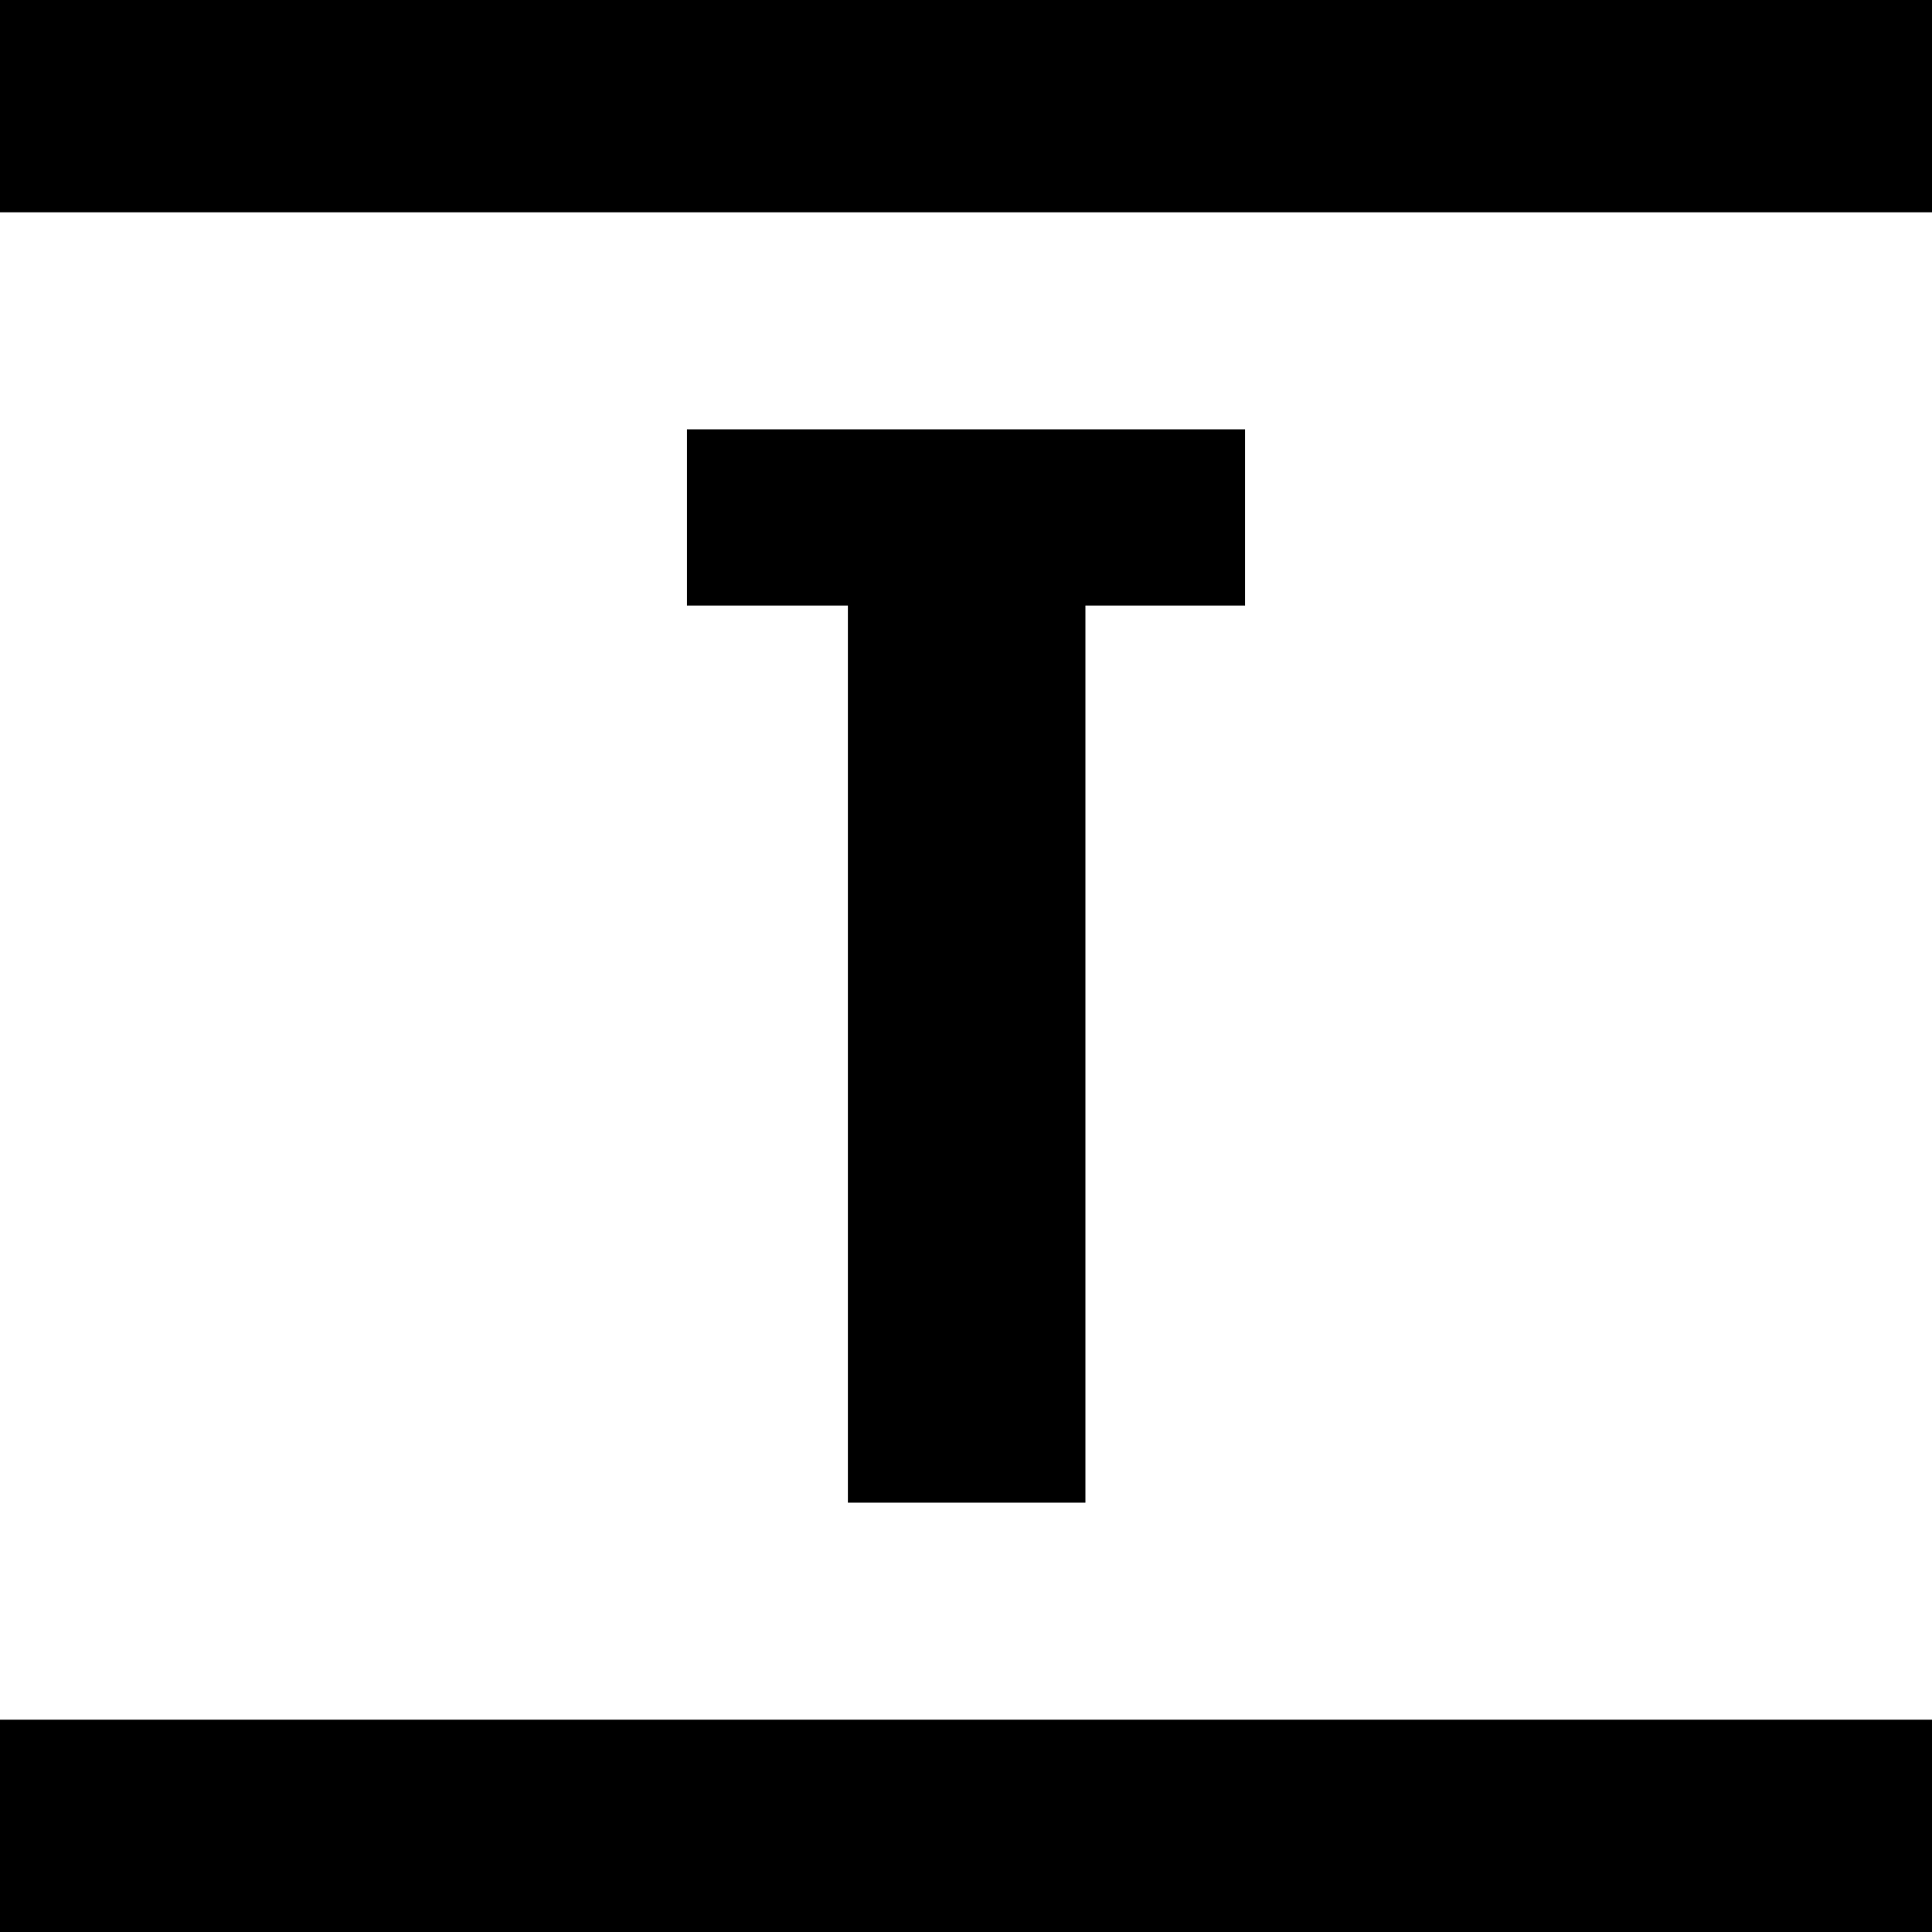
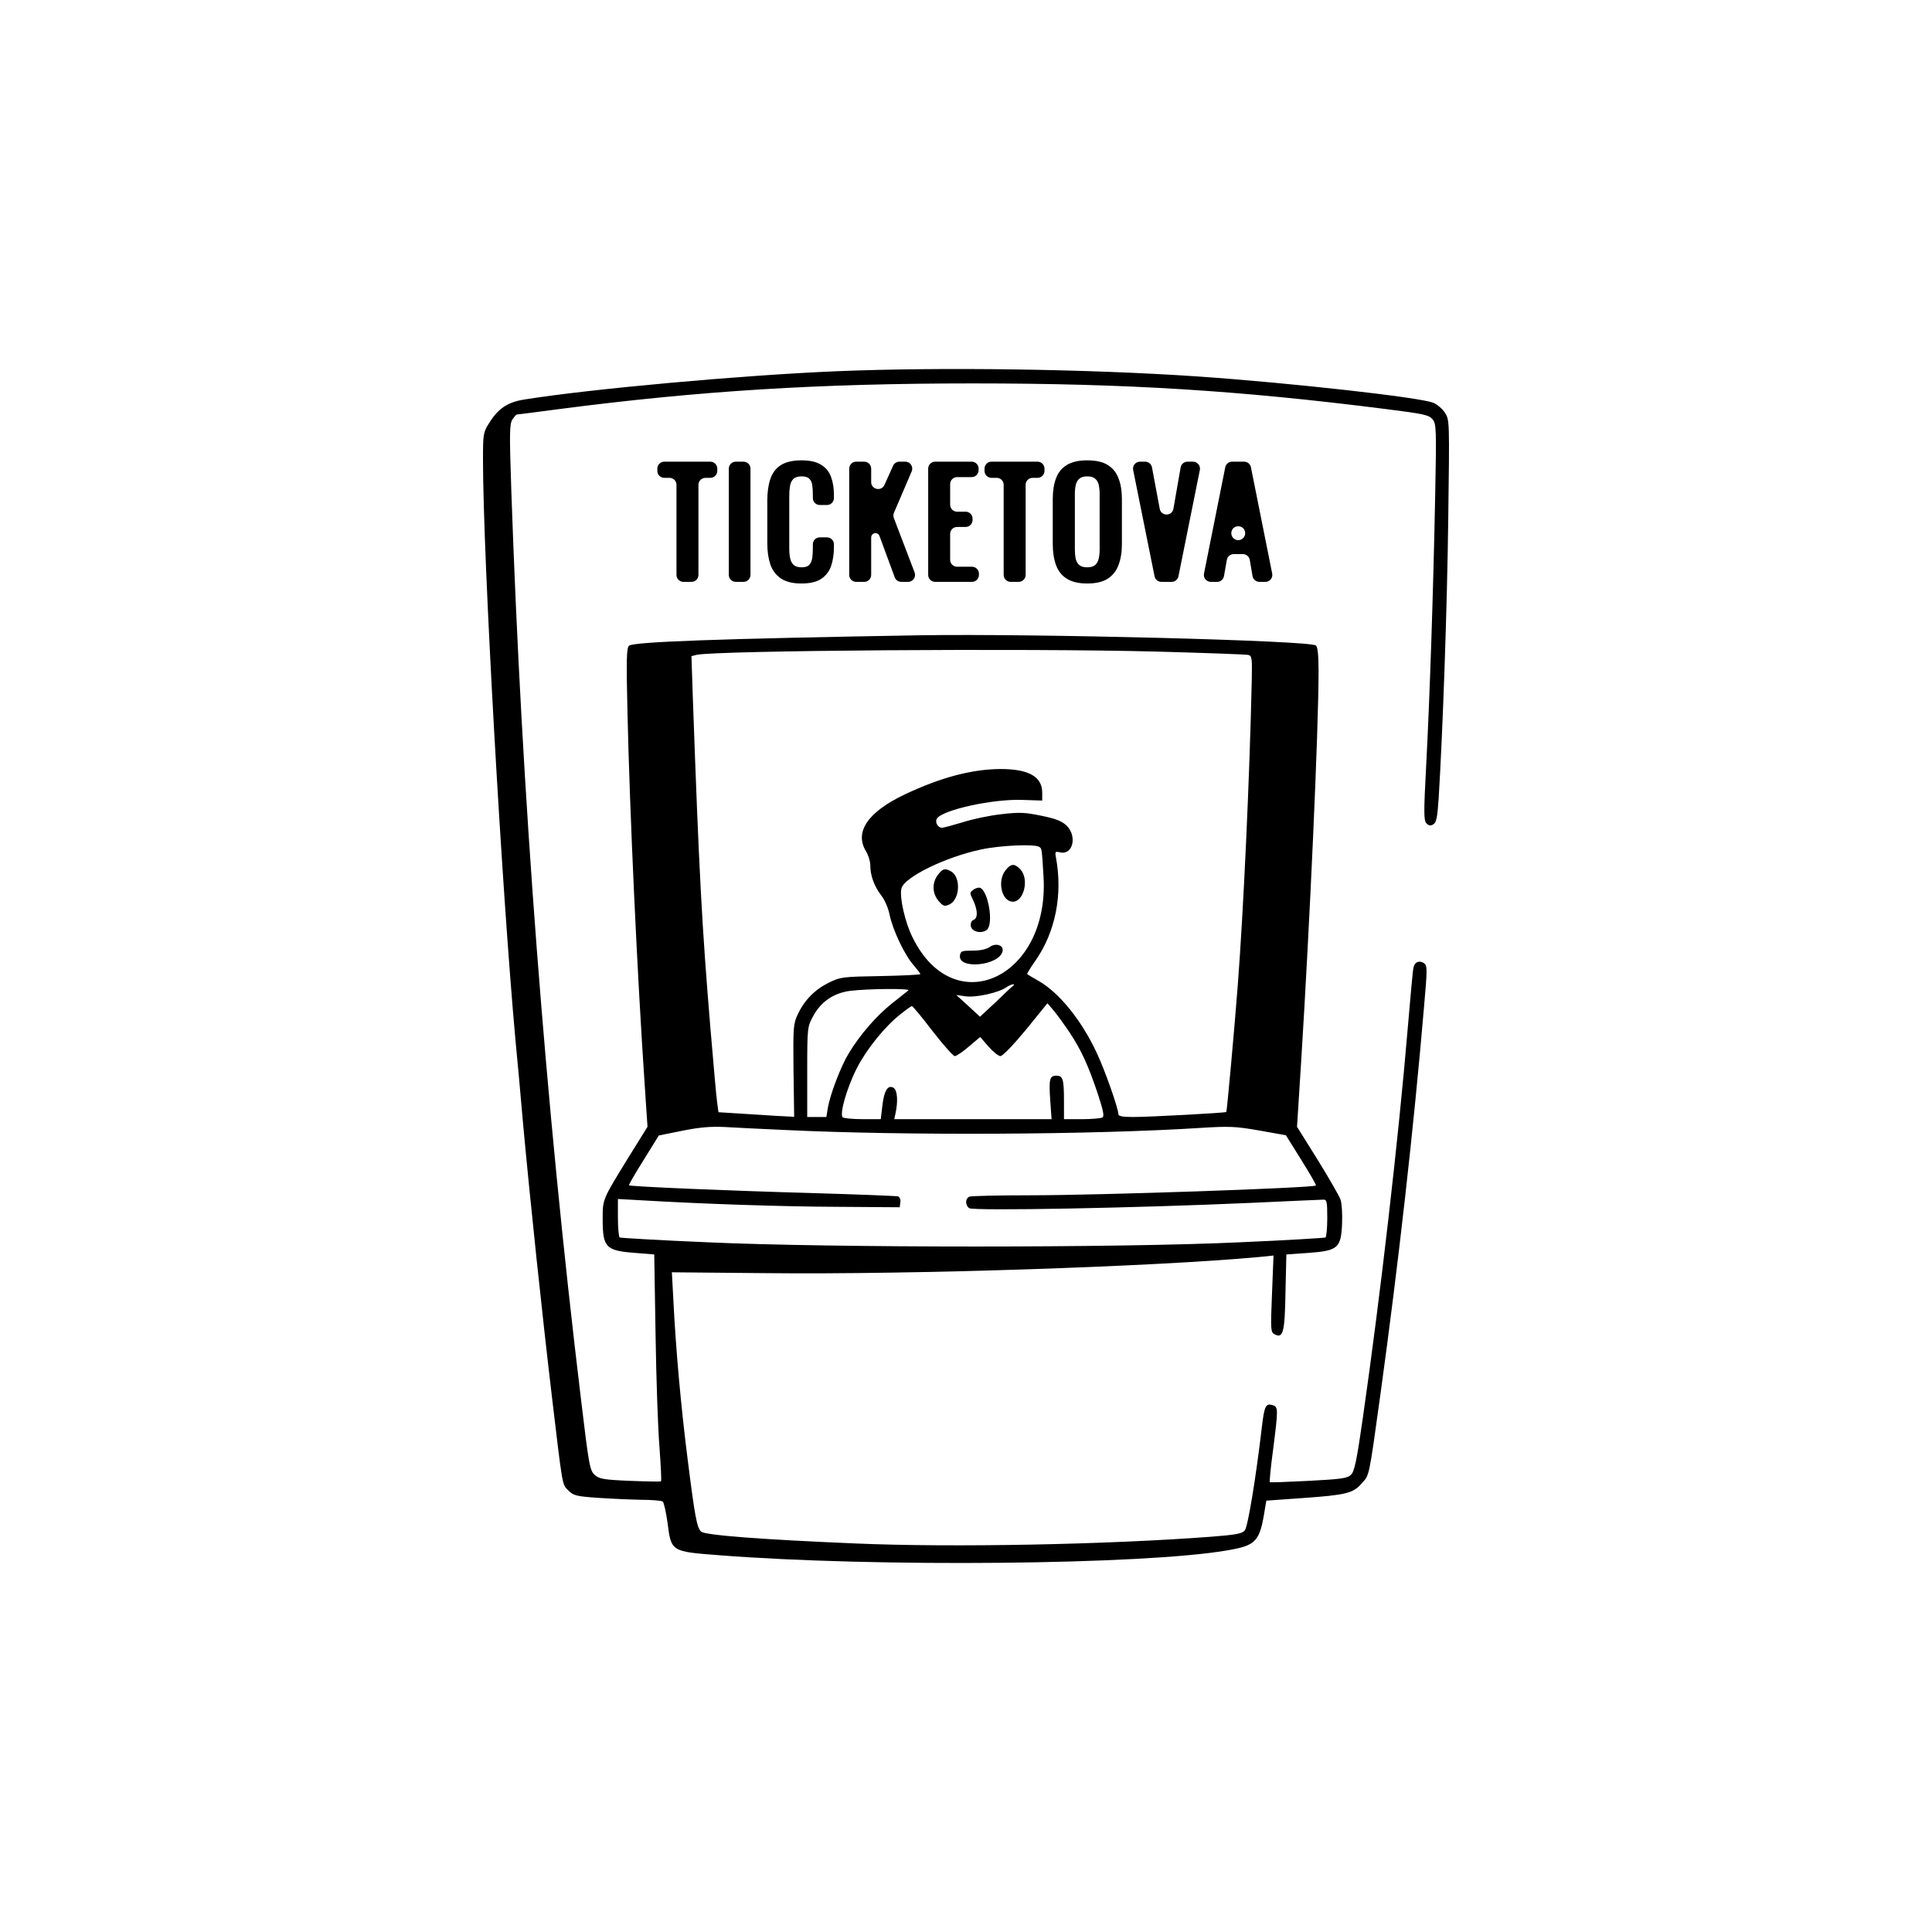
- <svg xmlns="http://www.w3.org/2000/svg" width="180" height="180" viewBox="0 0 180 180" fill="none">
-   <path d="M78.998 140V56.42H64V40H116V56.42H101.125V140H78.998Z" fill="currentColor" />
-   <path d="M0 160.22H180V180H0V160.22Z" fill="currentColor" />
-   <path d="M0 0H180V19.78H0V0Z" fill="currentColor" />
+ <svg xmlns="http://www.w3.org/2000/svg" role="img" aria-label="TICKETOVA" width="1000" height="1000" viewBox="0 0 1000 1000" fill="none">
+   <path d="M353.747 301.171C351.759 301.171 350.147 299.559 350.147 297.571V250.934C350.147 248.946 348.535 247.334 346.547 247.334H343.84C341.852 247.334 340.24 245.723 340.24 243.734V242.563C340.24 240.575 341.852 238.963 343.84 238.963H367.667C369.655 238.963 371.267 240.575 371.267 242.563V243.734C371.267 245.723 369.655 247.334 367.667 247.334H365.114C363.125 247.334 361.514 248.946 361.514 250.934V297.571C361.514 299.559 359.902 301.171 357.914 301.171H353.747Z" fill="currentColor" />
+   <path d="M380.834 301.171C378.845 301.171 377.234 299.559 377.234 297.571V242.563C377.234 240.575 378.845 238.963 380.834 238.963H384.846C386.835 238.963 388.446 240.575 388.446 242.563V297.571C388.446 299.559 386.835 301.171 384.846 301.171H380.834Z" fill="currentColor" />
+   <path d="M414.819 302.016C410.262 302.016 406.678 301.12 404.067 299.328C401.507 297.536 399.715 295.104 398.691 292.032C397.667 288.909 397.155 285.325 397.155 281.28V259.085C397.155 254.835 397.667 251.149 398.691 248.026C399.715 244.902 401.507 242.496 404.067 240.806C406.678 239.117 410.262 238.272 414.819 238.272C419.12 238.272 422.473 239.014 424.88 240.499C427.337 241.933 429.078 244.006 430.102 246.72C431.126 249.434 431.638 252.582 431.638 256.166V257.789C431.638 259.777 430.026 261.389 428.038 261.389H424.332C422.344 261.389 420.732 259.777 420.732 257.789V256.013C420.732 254.272 420.63 252.685 420.425 251.251C420.272 249.818 419.785 248.691 418.966 247.872C418.198 247.002 416.841 246.566 414.896 246.566C412.95 246.566 411.516 247.027 410.595 247.949C409.724 248.819 409.161 250.022 408.905 251.558C408.649 253.043 408.521 254.733 408.521 256.627V283.661C408.521 285.914 408.7 287.782 409.059 289.267C409.417 290.701 410.057 291.802 410.979 292.57C411.952 293.286 413.257 293.645 414.896 293.645C416.79 293.645 418.121 293.21 418.889 292.339C419.708 291.418 420.22 290.214 420.425 288.73C420.63 287.245 420.732 285.581 420.732 283.738V281.731C420.732 279.743 422.344 278.131 424.332 278.131H428.038C430.026 278.131 431.638 279.743 431.638 281.731V283.123C431.638 286.81 431.152 290.086 430.179 292.954C429.206 295.77 427.491 297.997 425.033 299.635C422.627 301.222 419.222 302.016 414.819 302.016Z" fill="currentColor" />
+   <path d="M443.151 301.171C441.163 301.171 439.551 299.559 439.551 297.571V242.563C439.551 240.575 441.163 238.963 443.151 238.963H447.318C449.306 238.963 450.918 240.575 450.918 242.563V249.512C450.918 253.392 456.211 254.527 457.801 250.988L462.251 241.087C462.832 239.795 464.117 238.963 465.535 238.963H468.577C471.161 238.963 472.904 241.605 471.886 243.98L462.704 265.425C462.336 266.284 462.317 267.253 462.65 268.126L473.399 296.287C474.299 298.644 472.558 301.171 470.036 301.171H466.484C464.976 301.171 463.627 300.231 463.106 298.816L455.211 277.395C454.554 275.612 452.104 275.43 451.191 277.096C451.012 277.423 450.918 277.789 450.918 278.161V297.571C450.918 299.559 449.306 301.171 447.318 301.171H443.151Z" fill="currentColor" />
+   <path d="M484.026 301.171C482.038 301.171 480.426 299.559 480.426 297.571V242.563C480.426 240.575 482.038 238.963 484.026 238.963H502.938C504.927 238.963 506.538 240.575 506.538 242.563V243.35C506.538 245.339 504.927 246.95 502.938 246.95H495.393C493.405 246.95 491.793 248.562 491.793 250.55V261.245C491.793 263.233 493.405 264.845 495.393 264.845H499.79C501.778 264.845 503.39 266.457 503.39 268.445V269.155C503.39 271.143 501.778 272.755 499.79 272.755H495.393C493.405 272.755 491.793 274.367 491.793 276.355V289.738C491.793 291.726 493.405 293.338 495.393 293.338H503.092C505.08 293.338 506.692 294.949 506.692 296.938V297.571C506.692 299.559 505.08 301.171 503.092 301.171H484.026Z" fill="currentColor" />
+   <path d="M523.097 301.171C521.109 301.171 519.497 299.559 519.497 297.571V250.934C519.497 248.946 517.885 247.334 515.897 247.334H513.19C511.202 247.334 509.59 245.723 509.59 243.734V242.563C509.59 240.575 511.202 238.963 513.19 238.963H537.017C539.005 238.963 540.617 240.575 540.617 242.563V243.734C540.617 245.723 539.005 247.334 537.017 247.334H534.464C532.475 247.334 530.864 248.946 530.864 250.934V297.571C530.864 299.559 529.252 301.171 527.264 301.171H523.097Z" fill="currentColor" />
+   <path d="M562.722 302.016C558.319 302.016 554.812 301.197 552.201 299.558C549.59 297.92 547.721 295.565 546.594 292.493C545.468 289.421 544.905 285.786 544.905 281.587V258.317C544.905 254.118 545.468 250.534 546.594 247.565C547.721 244.544 549.59 242.24 552.201 240.653C554.812 239.066 558.319 238.272 562.722 238.272C567.228 238.272 570.761 239.066 573.321 240.653C575.932 242.24 577.801 244.544 578.927 247.565C580.105 250.534 580.694 254.118 580.694 258.317V281.664C580.694 285.811 580.105 289.421 578.927 292.493C577.801 295.514 575.932 297.869 573.321 299.558C570.761 301.197 567.228 302.016 562.722 302.016ZM562.722 293.645C564.617 293.645 565.999 293.235 566.87 292.416C567.791 291.597 568.406 290.47 568.713 289.037C569.02 287.603 569.174 286.042 569.174 284.352V255.706C569.174 253.965 569.02 252.403 568.713 251.021C568.406 249.638 567.791 248.563 566.87 247.795C565.999 246.976 564.617 246.566 562.722 246.566C560.93 246.566 559.574 246.976 558.652 247.795C557.73 248.563 557.116 249.638 556.809 251.021C556.502 252.403 556.348 253.965 556.348 255.706V284.352C556.348 286.042 556.476 287.603 556.732 289.037C557.039 290.47 557.654 291.597 558.575 292.416C559.497 293.235 560.879 293.645 562.722 293.645Z" fill="currentColor" />
+   <path d="M601.122 301.171C599.408 301.171 597.931 299.962 597.593 298.281L586.524 243.273C586.075 241.045 587.779 238.963 590.053 238.963H592.727C594.46 238.963 595.948 240.198 596.266 241.902L600.276 263.377C601.012 267.32 606.672 267.286 607.361 263.335L611.094 241.944C611.395 240.221 612.891 238.963 614.641 238.963H617.509C619.783 238.963 621.487 241.045 621.038 243.273L609.969 298.281C609.631 299.962 608.154 301.171 606.44 301.171H601.122Z" fill="currentColor" />
+   <path d="M626.719 301.171C624.447 301.171 622.743 299.093 623.189 296.865L634.19 241.857C634.527 240.174 636.004 238.963 637.72 238.963H643.952C645.668 238.963 647.146 240.174 647.482 241.857L658.484 296.865C658.93 299.093 657.226 301.171 654.954 301.171H651.86C650.106 301.171 648.607 299.907 648.311 298.178L646.878 289.802C646.582 288.074 645.084 286.81 643.33 286.81H638.558C636.811 286.81 635.316 288.064 635.012 289.784L633.528 298.197C633.224 299.917 631.729 301.171 629.982 301.171H626.719ZM637.364 275.421C637.01 277.607 638.698 279.59 640.913 279.59C643.128 279.59 644.816 277.607 644.463 275.421C643.811 271.392 638.015 271.392 637.364 275.421Z" fill="currentColor" />
+   <path d="M433.018 192.152C384.364 194.178 305.75 201.27 271.399 206.786C262.839 208.137 257.996 211.289 253.266 218.831C250.113 223.785 250 224.46 250 238.081C250 288.175 259.686 460.521 266.894 539.321C267.57 546.076 269.372 565.663 270.836 582.661C274.553 622.849 280.634 680.485 285.59 722.249C291.334 770.542 290.883 768.178 294.262 771.555C296.965 774.144 298.317 774.482 309.354 775.27C315.999 775.721 326.135 776.171 331.654 776.283C337.285 776.283 342.353 776.734 343.029 777.184C343.593 777.634 344.719 782.475 345.508 788.103C347.422 803.188 347.309 803.075 372.312 804.988C452.84 811.293 591.822 809.942 634.957 802.512C650.387 799.923 652.076 798.01 654.78 780.673L655.455 776.734L674.376 775.383C696.677 773.807 700.393 772.906 704.786 767.84C708.84 763.225 708.39 765.927 714.584 721.123C723.819 654.144 731.704 584.35 737.11 520.747C738.799 501.498 738.799 499.921 737.11 498.57C734.631 496.882 732.154 497.895 731.59 500.934C731.253 502.173 730.014 516.244 728.663 532.004C723.819 589.753 714.584 669.903 705.461 733.506C702.308 755.57 701.069 761.537 699.38 763.225C697.578 765.138 694.649 765.589 677.417 766.489C666.493 767.052 657.483 767.39 657.257 767.165C657.032 766.94 657.708 759.397 658.946 750.392C661.649 729.228 661.649 728.215 658.722 727.314C655.23 726.189 654.442 727.652 653.202 738.121C650.049 765.138 645.882 790.242 644.305 792.155C642.841 793.844 639.687 794.407 626.736 795.42C573.013 799.473 493.385 801.049 443.155 798.91C394.612 796.883 364.653 794.632 362.852 792.719C360.712 790.58 359.698 785.289 355.982 755.796C352.49 728.441 349.787 698.271 348.548 673.168L347.759 658.534L397.09 658.984C472.55 659.772 597.566 655.607 651.401 650.654L659.172 649.866L658.384 669.679C657.595 688.591 657.708 689.491 659.735 690.617C664.128 692.981 665.028 689.716 665.366 668.778L665.817 649.303L677.08 648.515C692.51 647.39 694.086 646.039 694.649 633.43C694.875 628.478 694.537 622.849 693.861 620.935C693.185 619.022 687.892 609.79 682.035 600.334L671.336 583.224L673.475 549.453C677.981 477.52 682.486 377.557 682.486 347.725C682.486 339.17 682.035 334.892 681.134 334.104C677.868 331.515 535.508 327.913 476.379 328.813C371.299 330.615 328.163 332.19 325.572 334.216C324.333 335.343 324.108 341.084 324.784 368.776C325.91 419.996 329.852 505.212 333.794 562.961L335.146 583.224L325.347 598.983C311.719 621.16 311.945 620.597 311.945 630.954C311.945 645.701 313.521 647.39 328.951 648.515L338.637 649.303L339.312 690.504C339.65 713.244 340.552 739.585 341.34 749.041C342.016 758.497 342.467 766.489 342.129 766.715C341.903 766.94 334.695 766.827 326.135 766.489C312.508 765.927 310.143 765.476 307.89 763.45C305.3 761.199 304.849 758.835 300.682 723.937C282.324 571.966 270.047 410.877 264.641 253.503C263.628 223.897 263.74 219.507 265.205 217.143C266.218 215.679 267.232 214.554 267.457 214.554C267.795 214.554 277.706 213.315 289.419 211.739C362.064 202.283 424.008 198.456 503.41 198.456C583.149 198.456 641.152 202.058 717.4 211.739C736.997 214.216 739.587 214.779 741.502 217.03C743.416 219.394 743.529 221.646 742.854 256.205C741.84 307.537 740.037 360.896 738.236 395.23C736.884 420.671 736.884 424.724 738.348 426.188C739.587 427.425 740.489 427.538 741.952 426.638C743.529 425.624 743.98 422.923 744.655 413.129C746.795 378.345 749.048 314.179 749.611 268.588C750.287 217.818 750.287 217.368 747.922 213.653C746.57 211.627 743.867 209.263 741.84 208.475C735.082 205.661 667.281 198.118 619.978 194.854C563.664 191.026 487.304 189.901 433.018 192.152ZM598.579 337.256C623.357 337.931 644.643 338.72 645.882 338.944C648.022 339.395 648.134 340.183 647.91 352.115C646.783 403.223 643.629 471.103 640.701 509.49C639.012 531.779 635.07 575.231 634.732 575.569C634.281 576.019 595.087 578.158 586.528 578.158C580.896 578.158 578.869 577.708 578.869 576.694C578.869 573.768 571.887 553.843 567.607 544.837C559.835 528.177 548.347 513.88 537.535 507.689C534.494 506 531.904 504.424 531.679 504.199C531.454 504.086 533.368 500.822 535.958 497.22C546.32 482.36 550.149 462.998 546.546 443.749C545.982 440.822 546.208 440.596 548.573 441.159C555.217 442.848 557.696 433.054 552.177 427.425C549.699 425.061 546.77 423.824 539.112 422.247C530.328 420.446 527.737 420.333 518.051 421.46C511.969 422.135 503.072 424.048 498.229 425.624C493.273 427.088 488.543 428.438 487.529 428.438C485.39 428.438 483.813 425.512 484.939 423.71C487.755 419.208 513.884 413.467 529.088 414.03L539.45 414.368V410.315C539.45 401.985 532.467 398.044 517.826 398.044C502.959 398.157 487.191 402.322 468.496 411.103C449.236 420.221 442.141 430.578 448.223 440.596C449.461 442.622 450.475 445.887 450.475 448.026C450.475 453.205 452.502 458.72 456.106 463.448C457.908 465.7 459.823 470.09 460.499 473.692C462.188 481.573 468.27 494.406 472.888 499.584C474.802 501.835 476.379 503.862 476.379 504.199C476.379 504.537 467.144 504.987 455.881 505.212C435.946 505.55 435.046 505.662 428.851 508.702C421.643 512.304 416.349 517.708 412.858 525.138C410.605 529.978 410.493 532.004 410.718 554.181L411.056 578.045L402.271 577.595C397.541 577.258 388.643 576.694 382.674 576.357L371.862 575.681L371.186 570.503C370.735 567.576 369.271 550.241 367.694 532.004C363.302 479.095 361.838 451.854 358.572 360.108L357.896 339.62L360.599 338.944C370.735 336.694 529.99 335.455 598.579 337.256ZM537.873 438.345C539.225 439.245 539.225 438.57 540.126 453.767C543.279 505.775 494.174 528.965 472.55 485.625C468.496 477.745 465.455 464.349 466.581 459.846C468.045 453.992 489.556 443.523 507.802 439.696C517.6 437.557 535.62 436.769 537.873 438.345ZM524.246 510.39C523.57 510.84 519.515 514.668 515.235 518.833L507.239 526.263L501.157 520.634L494.963 515.006L499.693 515.682C504.873 516.469 516.699 513.88 520.641 511.178C523.119 509.377 526.16 508.814 524.246 510.39ZM470.185 512.642C469.509 513.204 465.679 516.244 461.512 519.509C453.629 525.813 445.182 535.493 439.325 545.175C435.27 551.817 429.752 566.225 428.513 573.317L427.725 578.158H417.814V554.743C417.814 531.554 417.926 531.441 420.967 525.813C425.022 518.383 431.554 513.993 440.001 512.867C449.123 511.741 471.423 511.516 470.185 512.642ZM553.754 534.593C559.723 543.712 563.214 551.254 568.282 566.338C570.985 574.668 571.661 577.708 570.648 578.383C569.859 578.834 565.129 579.284 560.061 579.284H550.713V569.828C550.713 558.571 550.149 556.769 546.77 556.769C543.279 556.769 542.829 558.571 543.617 569.716L544.293 579.284H462.864L463.427 576.694C464.891 570.166 464.553 564.424 462.526 563.074C459.598 561.273 457.57 564.425 456.67 572.642L455.881 579.284H446.758C441.69 579.284 436.96 578.834 436.284 578.383C434.257 577.145 438.424 562.624 443.717 552.492C448.785 542.699 458.134 531.216 466.017 525.024C468.946 522.66 471.649 520.747 471.987 520.747C472.437 520.747 477.28 526.601 482.687 533.693C488.205 540.785 493.385 546.638 494.174 546.638C495.075 546.638 498.341 544.387 501.495 541.685L507.352 536.732L511.631 541.685C513.996 544.387 516.812 546.638 517.826 546.638C518.952 546.638 524.696 540.672 531.003 533.017L542.153 519.283L545.419 523.111C547.222 525.25 550.938 530.428 553.754 534.593ZM407.114 584.913C468.27 587.839 565.354 587.389 621.667 583.786C636.308 582.886 639.463 582.999 651.739 585.137L665.592 587.614L673.588 600.447C677.981 607.426 681.36 613.393 681.134 613.618C679.67 614.856 570.197 618.684 532.467 618.684C516.587 618.684 502.846 619.022 501.832 619.359C499.581 620.259 499.467 623.637 501.608 625.325C503.41 626.901 589.343 625.213 647.008 622.623C666.831 621.723 683.949 620.935 685.076 620.935C686.766 620.935 686.99 622.173 686.99 630.391C686.99 635.682 686.54 640.185 686.09 640.522C685.639 640.748 665.704 641.986 641.94 642.999C580.672 645.926 429.526 645.926 366.005 642.999C341.678 641.986 321.18 640.748 320.729 640.522C320.279 640.185 319.828 635.57 319.828 630.279V620.597L331.992 621.273C362.064 623.074 404.073 624.537 433.581 624.65L465.679 624.875L466.017 622.286C466.243 620.935 465.679 619.584 464.891 619.246C464.103 619.022 444.393 618.233 421.193 617.558C376.93 616.32 326.361 614.181 325.572 613.505C325.347 613.281 328.726 607.426 333.118 600.447L341.002 587.727L353.279 585.25C362.176 583.449 368.032 582.999 375.015 583.336C380.309 583.674 394.725 584.35 407.114 584.913Z" fill="currentColor" />
+   <path d="M520.416 450.503C516.023 456.131 518.502 466.713 524.246 466.713C529.99 466.713 532.805 455.005 528.187 450.052C525.146 446.788 523.232 446.9 520.416 450.503Z" fill="currentColor" />
+   <path d="M485.502 452.754C482.349 456.806 482.461 462.435 485.84 466.375C488.205 469.077 488.768 469.302 491.358 468.176C496.99 465.587 497.44 453.767 492.147 450.953C488.993 449.264 487.979 449.602 485.502 452.754Z" fill="currentColor" />
+   <path d="M503.86 460.521C501.833 461.985 501.833 462.21 503.747 466.038C506.113 471.216 506.225 475.268 503.86 476.169C502.846 476.507 502.284 477.858 502.508 479.321C502.959 482.36 508.14 483.486 510.843 481.235C514.334 478.308 511.631 461.197 507.239 459.508C506.563 459.283 504.987 459.621 503.86 460.521Z" fill="currentColor" />
+   <path d="M512.307 490.128C510.505 491.366 507.464 492.042 503.41 492.042C497.891 492.042 497.215 492.266 496.878 494.518C495.751 502.06 517.488 499.809 518.952 492.266C519.515 489.227 515.461 487.876 512.307 490.128Z" fill="currentColor" />
</svg>
